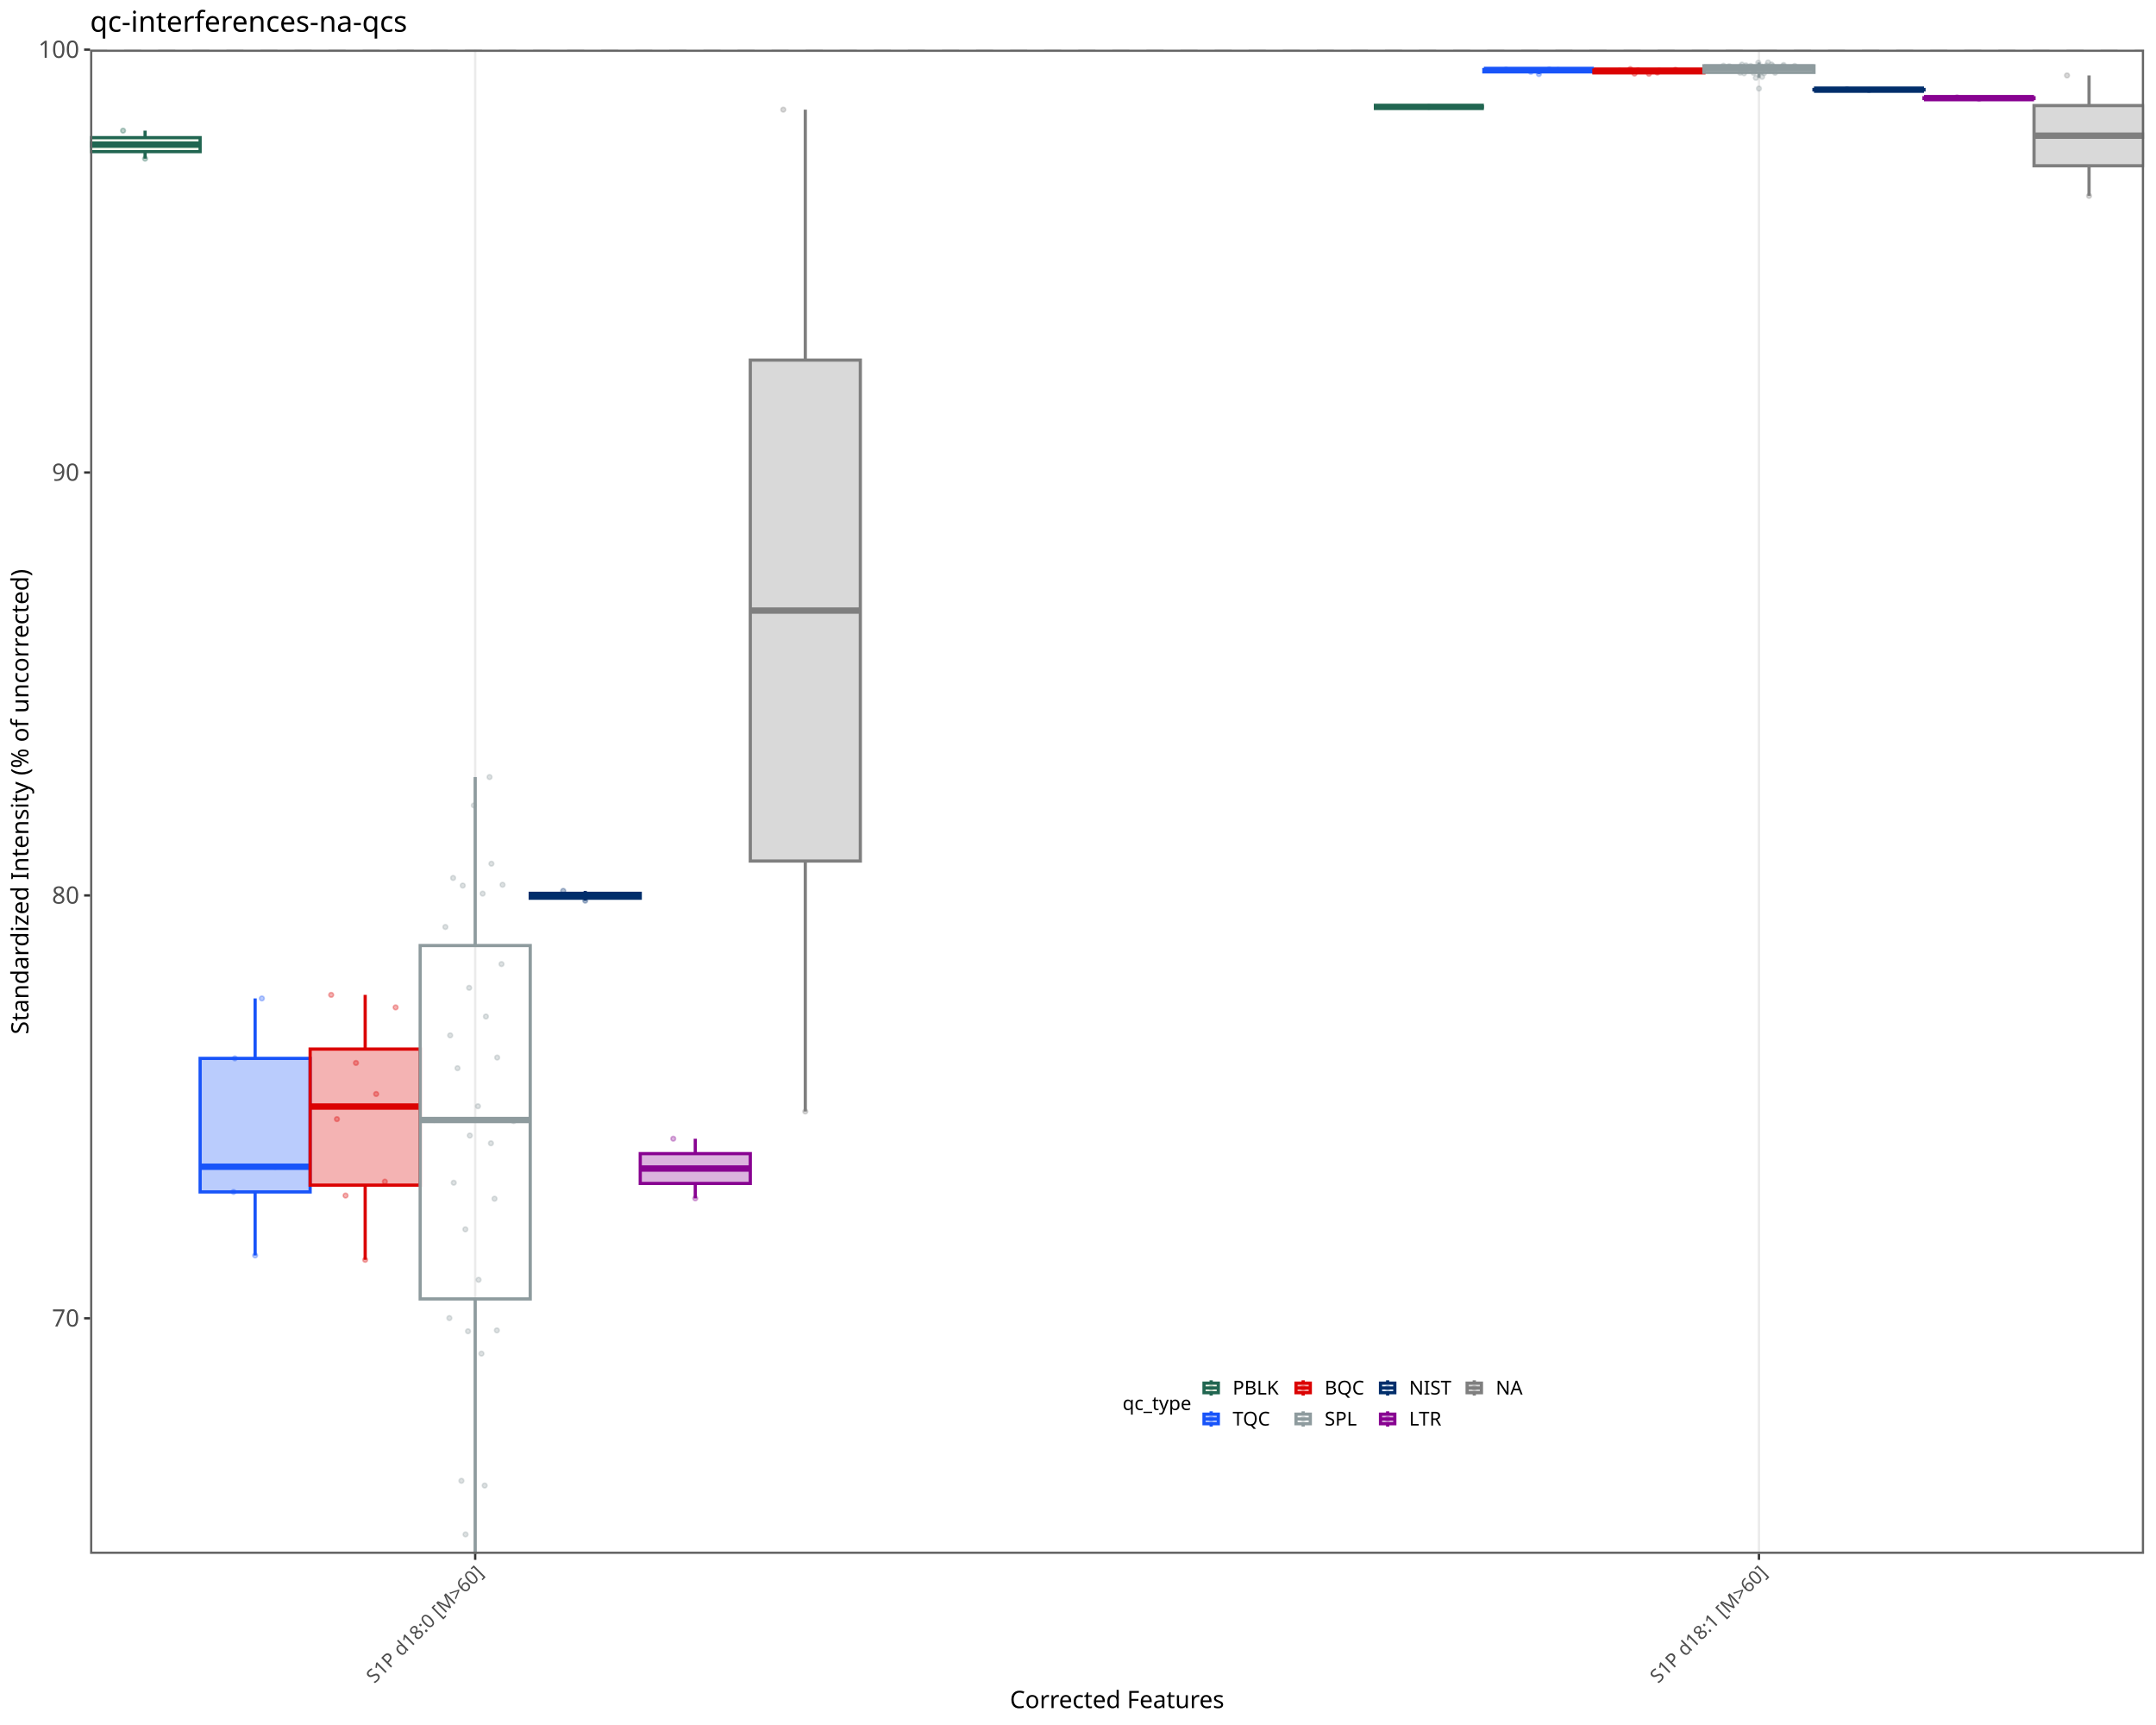
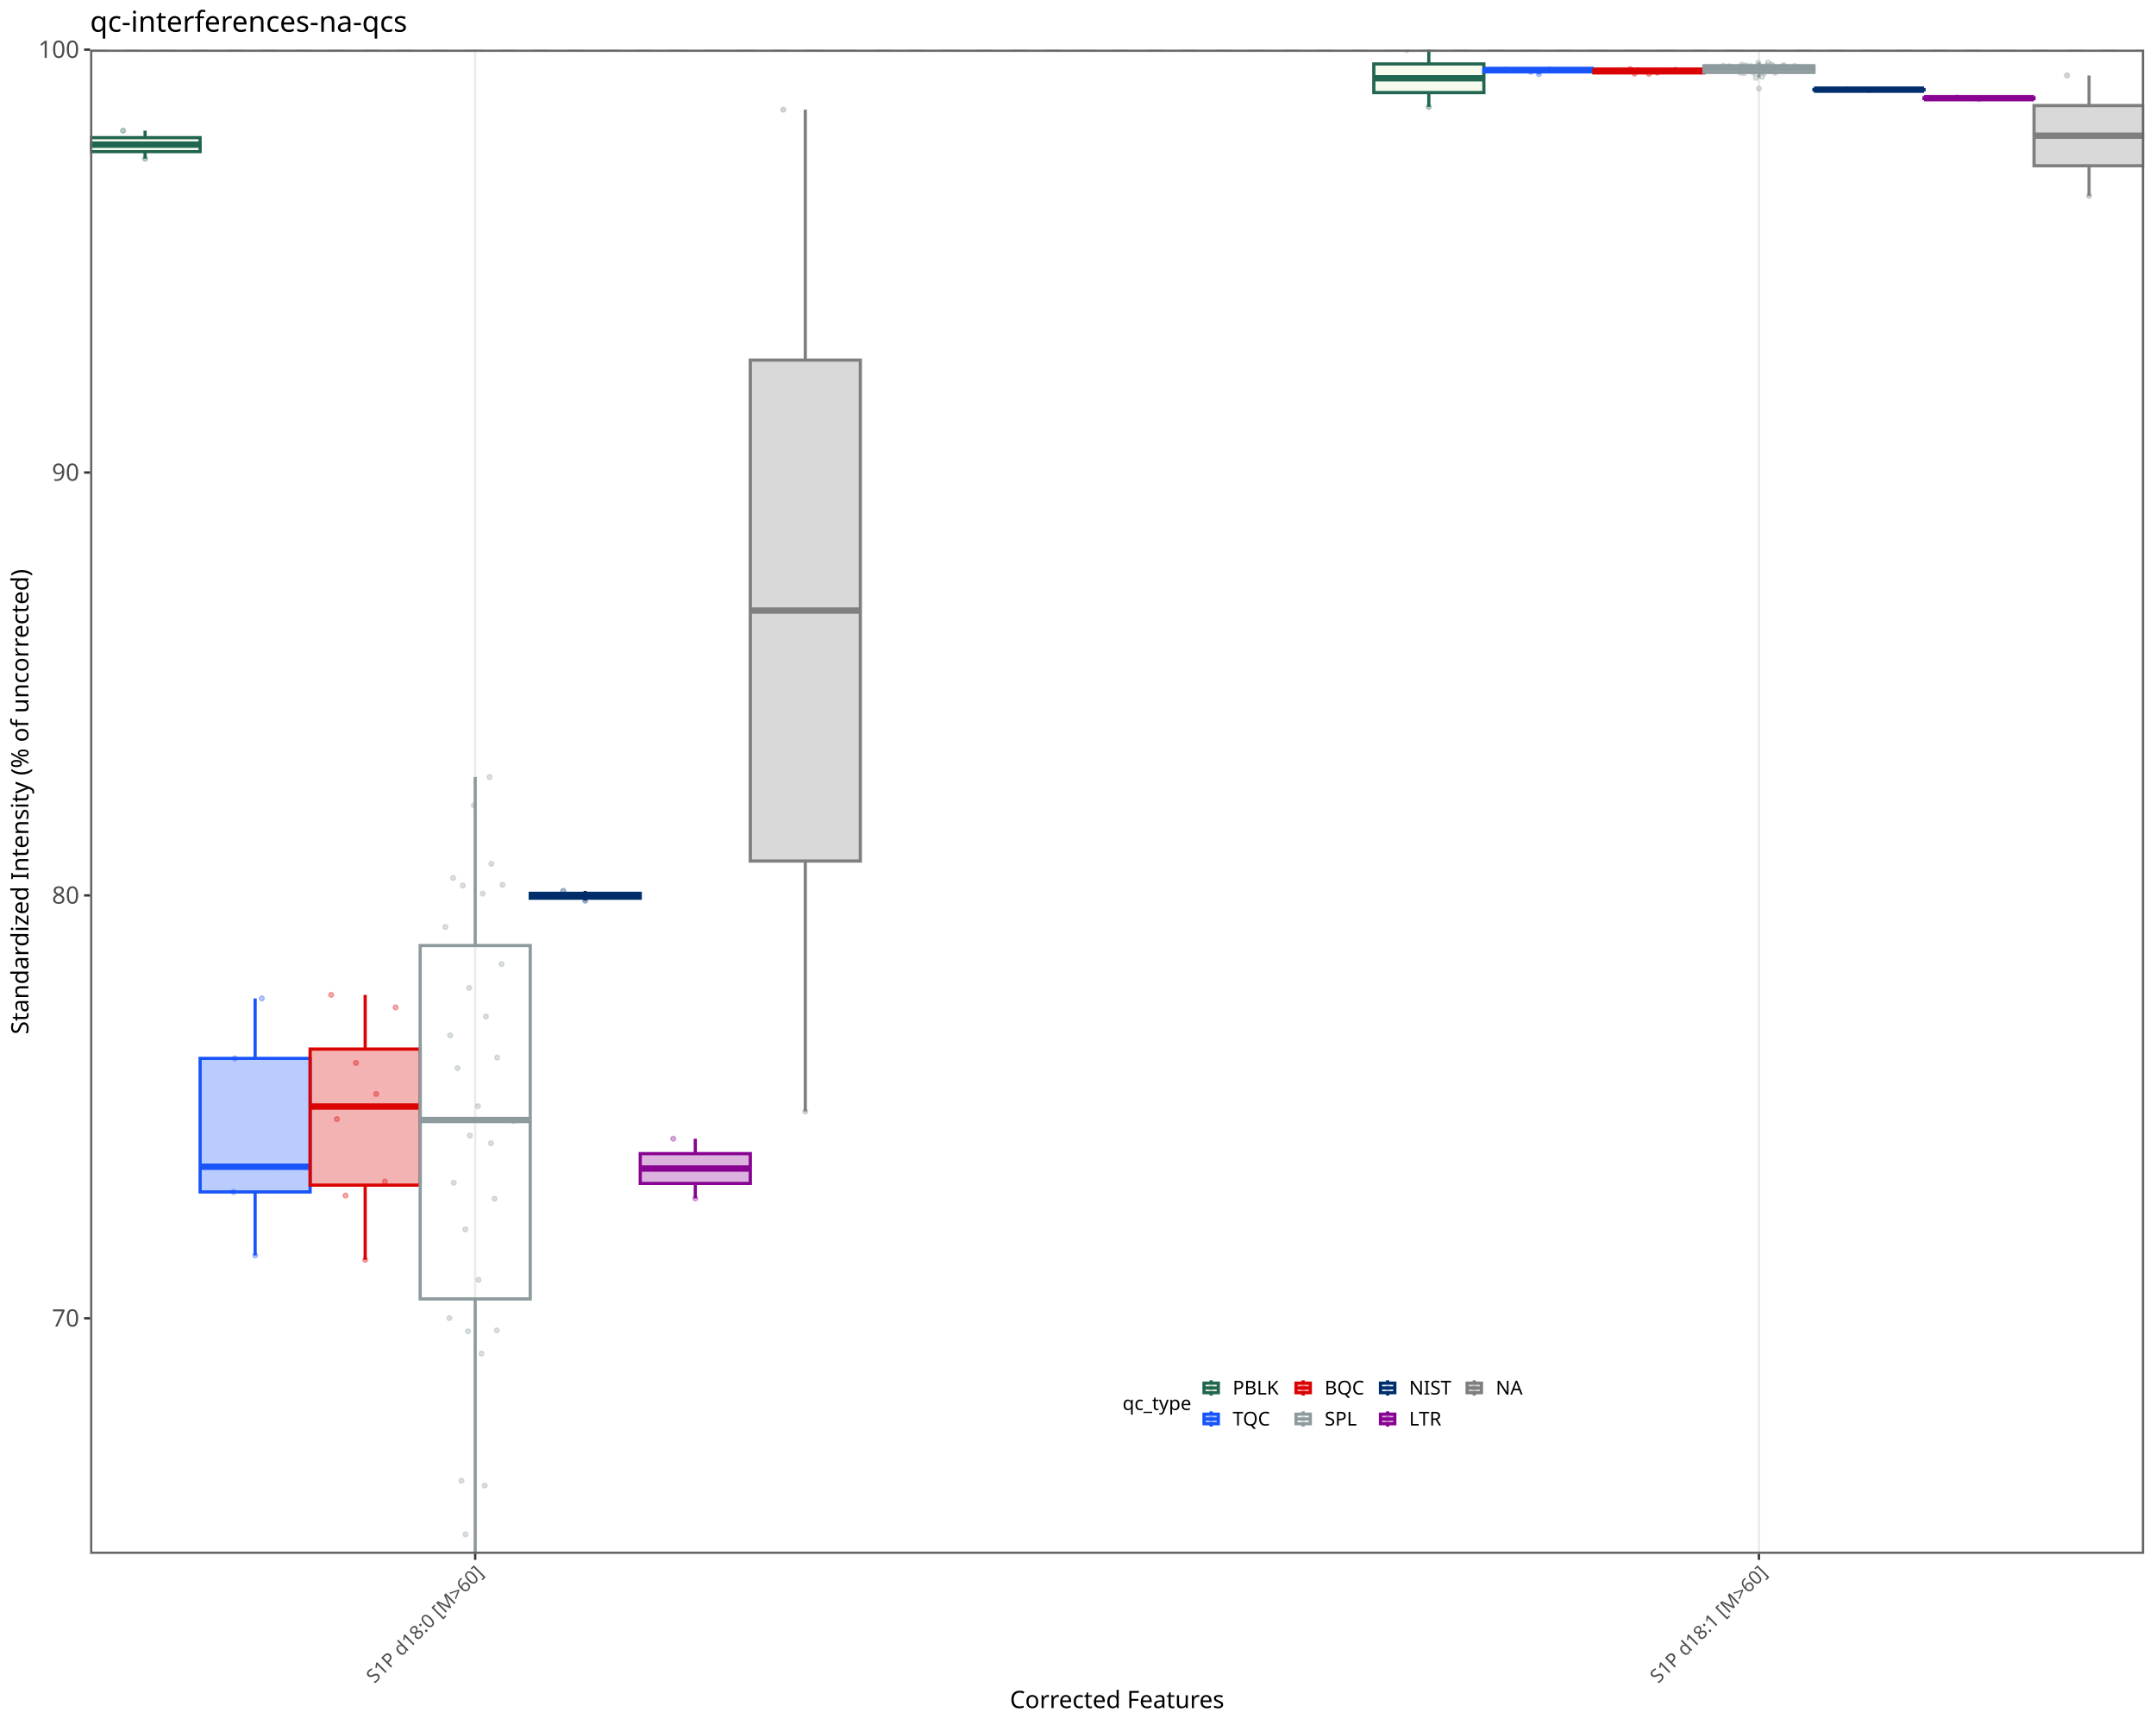
<svg xmlns="http://www.w3.org/2000/svg" class="svglite" data-engine-version="2.0" width="720.00pt" height="576.00pt" viewBox="0 0 720.00 576.00">
  <defs>
    <style type="text/css">
    .svglite line, .svglite polyline, .svglite polygon, .svglite path, .svglite rect, .svglite circle {
      fill: none;
      stroke: #000000;
      stroke-linecap: round;
      stroke-linejoin: round;
      stroke-miterlimit: 10.00;
    }
  </style>
  </defs>
  <rect width="100%" height="100%" style="stroke: none; fill: #FFFFFF;" />
  <defs>
    <clipPath id="cpMC4wMHw3MjAuMDB8MC4wMHw1NzYuMDA=">
      <rect x="0.00" y="0.00" width="720.00" height="576.00" />
    </clipPath>
  </defs>
  <g clip-path="url(#cpMC4wMHw3MjAuMDB8MC4wMHw1NzYuMDA=)">
    <rect x="0.00" y="0.00" width="720.00" height="576.00" style="stroke-width: 0.78; stroke: #FFFFFF; fill: #FFFFFF;" />
  </g>
  <defs>
    <clipPath id="cpMzAuMDh8NzE2LjAxfDE2LjU3fDUxOC44Ng==">
      <rect x="30.08" y="16.57" width="685.94" height="502.29" />
    </clipPath>
  </defs>
  <g clip-path="url(#cpMzAuMDh8NzE2LjAxfDE2LjU3fDUxOC44Ng==)">
    <rect x="30.08" y="16.57" width="685.94" height="502.29" style="stroke-width: 0.78; stroke: none; fill: #FFFFFF;" />
    <polyline points="158.69,518.86 158.69,16.57 " style="stroke-width: 0.78; stroke: #EBEBEB; stroke-linecap: butt;" />
    <polyline points="587.40,518.86 587.40,16.57 " style="stroke-width: 0.78; stroke: #EBEBEB; stroke-linecap: butt;" />
    <circle cx="48.45" cy="52.98" r="0.79" style="stroke-width: 0.52; stroke: #216651; stroke-opacity: 0.30; fill: #216651; fill-opacity: 0.30;" />
    <circle cx="41.10" cy="43.62" r="0.79" style="stroke-width: 0.52; stroke: #216651; stroke-opacity: 0.30; fill: #216651; fill-opacity: 0.30;" />
    <circle cx="78.42" cy="353.41" r="0.79" style="stroke-width: 0.52; stroke: #1854F9; stroke-opacity: 0.30; fill: #1854F9; fill-opacity: 0.30;" />
    <circle cx="85.20" cy="419.21" r="0.79" style="stroke-width: 0.52; stroke: #1854F9; stroke-opacity: 0.30; fill: #1854F9; fill-opacity: 0.30;" />
    <circle cx="78.00" cy="398.00" r="0.79" style="stroke-width: 0.52; stroke: #1854F9; stroke-opacity: 0.30; fill: #1854F9; fill-opacity: 0.30;" />
    <circle cx="91.94" cy="389.59" r="0.79" style="stroke-width: 0.52; stroke: #1854F9; stroke-opacity: 0.30; fill: #1854F9; fill-opacity: 0.30;" />
    <circle cx="87.45" cy="333.39" r="0.79" style="stroke-width: 0.52; stroke: #1854F9; stroke-opacity: 0.30; fill: #1854F9; fill-opacity: 0.30;" />
    <circle cx="128.53" cy="394.57" r="0.79" style="stroke-width: 0.52; stroke: #DB0202; stroke-opacity: 0.30; fill: #DB0202; fill-opacity: 0.30;" />
    <circle cx="112.52" cy="373.69" r="0.79" style="stroke-width: 0.52; stroke: #DB0202; stroke-opacity: 0.30; fill: #DB0202; fill-opacity: 0.30;" />
    <circle cx="115.40" cy="399.21" r="0.79" style="stroke-width: 0.52; stroke: #DB0202; stroke-opacity: 0.30; fill: #DB0202; fill-opacity: 0.30;" />
    <circle cx="118.88" cy="354.93" r="0.79" style="stroke-width: 0.52; stroke: #DB0202; stroke-opacity: 0.30; fill: #DB0202; fill-opacity: 0.30;" />
    <circle cx="121.95" cy="420.68" r="0.79" style="stroke-width: 0.52; stroke: #DB0202; stroke-opacity: 0.30; fill: #DB0202; fill-opacity: 0.30;" />
    <circle cx="125.62" cy="365.30" r="0.79" style="stroke-width: 0.52; stroke: #DB0202; stroke-opacity: 0.30; fill: #DB0202; fill-opacity: 0.30;" />
    <circle cx="132.12" cy="336.38" r="0.79" style="stroke-width: 0.52; stroke: #DB0202; stroke-opacity: 0.30; fill: #DB0202; fill-opacity: 0.30;" />
    <circle cx="110.60" cy="332.20" r="0.79" style="stroke-width: 0.52; stroke: #DB0202; stroke-opacity: 0.30; fill: #DB0202; fill-opacity: 0.30;" />
    <circle cx="158.69" cy="518.86" r="0.79" style="stroke-width: 0.52; stroke: #8E9B9E; stroke-opacity: 0.30; fill: #8E9B9E; fill-opacity: 0.30;" />
    <circle cx="163.95" cy="381.75" r="0.79" style="stroke-width: 0.52; stroke: #8E9B9E; stroke-opacity: 0.30; fill: #8E9B9E; fill-opacity: 0.30;" />
    <circle cx="171.52" cy="374.35" r="0.79" style="stroke-width: 0.52; stroke: #8E9B9E; stroke-opacity: 0.30; fill: #8E9B9E; fill-opacity: 0.30;" />
    <circle cx="167.83" cy="295.44" r="0.79" style="stroke-width: 0.52; stroke: #8E9B9E; stroke-opacity: 0.30; fill: #8E9B9E; fill-opacity: 0.30;" />
    <circle cx="150.34" cy="345.72" r="0.79" style="stroke-width: 0.52; stroke: #8E9B9E; stroke-opacity: 0.30; fill: #8E9B9E; fill-opacity: 0.30;" />
    <circle cx="166.04" cy="353.13" r="0.79" style="stroke-width: 0.52; stroke: #8E9B9E; stroke-opacity: 0.30; fill: #8E9B9E; fill-opacity: 0.30;" />
    <circle cx="162.27" cy="339.43" r="0.79" style="stroke-width: 0.52; stroke: #8E9B9E; stroke-opacity: 0.30; fill: #8E9B9E; fill-opacity: 0.30;" />
    <circle cx="158.24" cy="268.93" r="0.79" style="stroke-width: 0.52; stroke: #8E9B9E; stroke-opacity: 0.30; fill: #8E9B9E; fill-opacity: 0.30;" />
    <circle cx="152.79" cy="356.68" r="0.79" style="stroke-width: 0.52; stroke: #8E9B9E; stroke-opacity: 0.30; fill: #8E9B9E; fill-opacity: 0.30;" />
    <circle cx="159.82" cy="427.34" r="0.79" style="stroke-width: 0.52; stroke: #8E9B9E; stroke-opacity: 0.30; fill: #8E9B9E; fill-opacity: 0.30;" />
    <circle cx="150.07" cy="440.12" r="0.79" style="stroke-width: 0.52; stroke: #8E9B9E; stroke-opacity: 0.30; fill: #8E9B9E; fill-opacity: 0.30;" />
    <circle cx="165.15" cy="400.27" r="0.79" style="stroke-width: 0.52; stroke: #8E9B9E; stroke-opacity: 0.30; fill: #8E9B9E; fill-opacity: 0.30;" />
    <circle cx="154.54" cy="295.70" r="0.79" style="stroke-width: 0.52; stroke: #8E9B9E; stroke-opacity: 0.30; fill: #8E9B9E; fill-opacity: 0.30;" />
    <circle cx="144.94" cy="373.99" r="0.79" style="stroke-width: 0.52; stroke: #8E9B9E; stroke-opacity: 0.30; fill: #8E9B9E; fill-opacity: 0.30;" />
    <circle cx="156.68" cy="329.85" r="0.79" style="stroke-width: 0.52; stroke: #8E9B9E; stroke-opacity: 0.30; fill: #8E9B9E; fill-opacity: 0.30;" />
    <circle cx="161.19" cy="298.39" r="0.79" style="stroke-width: 0.52; stroke: #8E9B9E; stroke-opacity: 0.30; fill: #8E9B9E; fill-opacity: 0.30;" />
    <circle cx="167.48" cy="321.92" r="0.79" style="stroke-width: 0.52; stroke: #8E9B9E; stroke-opacity: 0.30; fill: #8E9B9E; fill-opacity: 0.30;" />
    <circle cx="163.49" cy="259.47" r="0.79" style="stroke-width: 0.52; stroke: #8E9B9E; stroke-opacity: 0.30; fill: #8E9B9E; fill-opacity: 0.30;" />
    <circle cx="151.53" cy="394.93" r="0.79" style="stroke-width: 0.52; stroke: #8E9B9E; stroke-opacity: 0.30; fill: #8E9B9E; fill-opacity: 0.30;" />
    <circle cx="156.90" cy="379.17" r="0.79" style="stroke-width: 0.52; stroke: #8E9B9E; stroke-opacity: 0.30; fill: #8E9B9E; fill-opacity: 0.30;" />
    <circle cx="159.61" cy="369.38" r="0.79" style="stroke-width: 0.52; stroke: #8E9B9E; stroke-opacity: 0.30; fill: #8E9B9E; fill-opacity: 0.30;" />
    <circle cx="151.32" cy="293.16" r="0.79" style="stroke-width: 0.52; stroke: #8E9B9E; stroke-opacity: 0.30; fill: #8E9B9E; fill-opacity: 0.30;" />
    <circle cx="164.11" cy="288.40" r="0.79" style="stroke-width: 0.52; stroke: #8E9B9E; stroke-opacity: 0.30; fill: #8E9B9E; fill-opacity: 0.30;" />
    <circle cx="148.73" cy="309.53" r="0.79" style="stroke-width: 0.52; stroke: #8E9B9E; stroke-opacity: 0.30; fill: #8E9B9E; fill-opacity: 0.30;" />
    <circle cx="165.93" cy="444.23" r="0.79" style="stroke-width: 0.52; stroke: #8E9B9E; stroke-opacity: 0.30; fill: #8E9B9E; fill-opacity: 0.30;" />
    <circle cx="154.09" cy="494.46" r="0.79" style="stroke-width: 0.52; stroke: #8E9B9E; stroke-opacity: 0.30; fill: #8E9B9E; fill-opacity: 0.30;" />
    <circle cx="155.47" cy="512.36" r="0.79" style="stroke-width: 0.52; stroke: #8E9B9E; stroke-opacity: 0.30; fill: #8E9B9E; fill-opacity: 0.30;" />
    <circle cx="155.41" cy="410.49" r="0.79" style="stroke-width: 0.52; stroke: #8E9B9E; stroke-opacity: 0.30; fill: #8E9B9E; fill-opacity: 0.30;" />
    <circle cx="156.29" cy="444.52" r="0.79" style="stroke-width: 0.52; stroke: #8E9B9E; stroke-opacity: 0.30; fill: #8E9B9E; fill-opacity: 0.30;" />
    <circle cx="161.86" cy="496.04" r="0.79" style="stroke-width: 0.52; stroke: #8E9B9E; stroke-opacity: 0.30; fill: #8E9B9E; fill-opacity: 0.30;" />
    <circle cx="160.78" cy="451.99" r="0.79" style="stroke-width: 0.52; stroke: #8E9B9E; stroke-opacity: 0.30; fill: #8E9B9E; fill-opacity: 0.30;" />
    <circle cx="188.09" cy="297.48" r="0.79" style="stroke-width: 0.52; stroke: #002E6B; stroke-opacity: 0.30; fill: #002E6B; fill-opacity: 0.30;" />
    <circle cx="195.44" cy="300.74" r="0.79" style="stroke-width: 0.52; stroke: #002E6B; stroke-opacity: 0.30; fill: #002E6B; fill-opacity: 0.30;" />
    <circle cx="232.19" cy="400.15" r="0.79" style="stroke-width: 0.52; stroke: #880391; stroke-opacity: 0.30; fill: #880391; fill-opacity: 0.30;" />
    <circle cx="224.84" cy="380.23" r="0.79" style="stroke-width: 0.52; stroke: #880391; stroke-opacity: 0.30; fill: #880391; fill-opacity: 0.30;" />
    <circle cx="261.58" cy="36.61" r="0.79" style="stroke-width: 0.52; stroke: #7F7F7F; stroke-opacity: 0.30; fill: #7F7F7F; fill-opacity: 0.30;" />
    <circle cx="268.93" cy="371.14" r="0.79" style="stroke-width: 0.52; stroke: #7F7F7F; stroke-opacity: 0.30; fill: #7F7F7F; fill-opacity: 0.30;" />
    <circle cx="477.16" cy="35.69" r="0.79" style="stroke-width: 0.52; stroke: #216651; stroke-opacity: 0.30; fill: #216651; fill-opacity: 0.30;" />
+     <circle cx="469.81" cy="16.57" r="0.79" style="stroke-width: 0.52; stroke: #216651; stroke-opacity: 0.30; fill: #216651; fill-opacity: 0.30;" />
    <circle cx="511.24" cy="24.00" r="0.79" style="stroke-width: 0.52; stroke: #1854F9; stroke-opacity: 0.30; fill: #1854F9; fill-opacity: 0.30;" />
    <circle cx="502.96" cy="23.22" r="0.79" style="stroke-width: 0.52; stroke: #1854F9; stroke-opacity: 0.30; fill: #1854F9; fill-opacity: 0.30;" />
    <circle cx="520.30" cy="23.36" r="0.79" style="stroke-width: 0.52; stroke: #1854F9; stroke-opacity: 0.30; fill: #1854F9; fill-opacity: 0.30;" />
    <circle cx="517.35" cy="23.17" r="0.79" style="stroke-width: 0.52; stroke: #1854F9; stroke-opacity: 0.30; fill: #1854F9; fill-opacity: 0.30;" />
    <circle cx="513.91" cy="24.72" r="0.79" style="stroke-width: 0.52; stroke: #1854F9; stroke-opacity: 0.30; fill: #1854F9; fill-opacity: 0.30;" />
    <circle cx="540.87" cy="23.60" r="0.79" style="stroke-width: 0.52; stroke: #DB0202; stroke-opacity: 0.30; fill: #DB0202; fill-opacity: 0.30;" />
    <circle cx="547.04" cy="23.44" r="0.79" style="stroke-width: 0.52; stroke: #DB0202; stroke-opacity: 0.30; fill: #DB0202; fill-opacity: 0.30;" />
    <circle cx="559.53" cy="23.29" r="0.79" style="stroke-width: 0.52; stroke: #DB0202; stroke-opacity: 0.30; fill: #DB0202; fill-opacity: 0.30;" />
    <circle cx="553.48" cy="24.25" r="0.79" style="stroke-width: 0.52; stroke: #DB0202; stroke-opacity: 0.30; fill: #DB0202; fill-opacity: 0.30;" />
    <circle cx="544.44" cy="23.05" r="0.79" style="stroke-width: 0.52; stroke: #DB0202; stroke-opacity: 0.30; fill: #DB0202; fill-opacity: 0.30;" />
    <circle cx="554.05" cy="23.58" r="0.79" style="stroke-width: 0.52; stroke: #DB0202; stroke-opacity: 0.30; fill: #DB0202; fill-opacity: 0.30;" />
    <circle cx="545.85" cy="24.60" r="0.79" style="stroke-width: 0.52; stroke: #DB0202; stroke-opacity: 0.30; fill: #DB0202; fill-opacity: 0.30;" />
    <circle cx="550.66" cy="24.65" r="0.79" style="stroke-width: 0.52; stroke: #DB0202; stroke-opacity: 0.30; fill: #DB0202; fill-opacity: 0.30;" />
    <circle cx="592.79" cy="24.31" r="0.79" style="stroke-width: 0.52; stroke: #8E9B9E; stroke-opacity: 0.30; fill: #8E9B9E; fill-opacity: 0.30;" />
    <circle cx="595.49" cy="22.11" r="0.79" style="stroke-width: 0.52; stroke: #8E9B9E; stroke-opacity: 0.30; fill: #8E9B9E; fill-opacity: 0.30;" />
    <circle cx="581.11" cy="24.30" r="0.79" style="stroke-width: 0.52; stroke: #8E9B9E; stroke-opacity: 0.30; fill: #8E9B9E; fill-opacity: 0.30;" />
    <circle cx="586.37" cy="26.00" r="0.79" style="stroke-width: 0.52; stroke: #8E9B9E; stroke-opacity: 0.30; fill: #8E9B9E; fill-opacity: 0.30;" />
    <circle cx="590.44" cy="20.86" r="0.79" style="stroke-width: 0.52; stroke: #8E9B9E; stroke-opacity: 0.30; fill: #8E9B9E; fill-opacity: 0.30;" />
    <circle cx="587.18" cy="20.94" r="0.79" style="stroke-width: 0.52; stroke: #8E9B9E; stroke-opacity: 0.30; fill: #8E9B9E; fill-opacity: 0.30;" />
    <circle cx="588.17" cy="24.05" r="0.79" style="stroke-width: 0.52; stroke: #8E9B9E; stroke-opacity: 0.30; fill: #8E9B9E; fill-opacity: 0.30;" />
    <circle cx="583.31" cy="23.09" r="0.79" style="stroke-width: 0.52; stroke: #8E9B9E; stroke-opacity: 0.30; fill: #8E9B9E; fill-opacity: 0.30;" />
    <circle cx="590.02" cy="21.84" r="0.79" style="stroke-width: 0.52; stroke: #8E9B9E; stroke-opacity: 0.30; fill: #8E9B9E; fill-opacity: 0.30;" />
    <circle cx="575.55" cy="21.94" r="0.79" style="stroke-width: 0.52; stroke: #8E9B9E; stroke-opacity: 0.30; fill: #8E9B9E; fill-opacity: 0.30;" />
    <circle cx="587.40" cy="29.57" r="0.79" style="stroke-width: 0.52; stroke: #8E9B9E; stroke-opacity: 0.30; fill: #8E9B9E; fill-opacity: 0.30;" />
    <circle cx="588.25" cy="22.22" r="0.79" style="stroke-width: 0.52; stroke: #8E9B9E; stroke-opacity: 0.30; fill: #8E9B9E; fill-opacity: 0.30;" />
    <circle cx="583.08" cy="21.82" r="0.79" style="stroke-width: 0.52; stroke: #8E9B9E; stroke-opacity: 0.30; fill: #8E9B9E; fill-opacity: 0.30;" />
    <circle cx="585.79" cy="23.55" r="0.79" style="stroke-width: 0.52; stroke: #8E9B9E; stroke-opacity: 0.30; fill: #8E9B9E; fill-opacity: 0.30;" />
    <circle cx="582.43" cy="24.48" r="0.79" style="stroke-width: 0.52; stroke: #8E9B9E; stroke-opacity: 0.30; fill: #8E9B9E; fill-opacity: 0.30;" />
    <circle cx="591.06" cy="23.21" r="0.79" style="stroke-width: 0.52; stroke: #8E9B9E; stroke-opacity: 0.30; fill: #8E9B9E; fill-opacity: 0.30;" />
    <circle cx="589.11" cy="24.44" r="0.79" style="stroke-width: 0.52; stroke: #8E9B9E; stroke-opacity: 0.30; fill: #8E9B9E; fill-opacity: 0.30;" />
    <circle cx="581.72" cy="21.56" r="0.79" style="stroke-width: 0.52; stroke: #8E9B9E; stroke-opacity: 0.30; fill: #8E9B9E; fill-opacity: 0.30;" />
    <circle cx="599.34" cy="21.99" r="0.79" style="stroke-width: 0.52; stroke: #8E9B9E; stroke-opacity: 0.30; fill: #8E9B9E; fill-opacity: 0.30;" />
    <circle cx="578.11" cy="22.56" r="0.79" style="stroke-width: 0.52; stroke: #8E9B9E; stroke-opacity: 0.30; fill: #8E9B9E; fill-opacity: 0.30;" />
    <circle cx="586.41" cy="22.84" r="0.79" style="stroke-width: 0.52; stroke: #8E9B9E; stroke-opacity: 0.30; fill: #8E9B9E; fill-opacity: 0.30;" />
    <circle cx="581.35" cy="22.19" r="0.79" style="stroke-width: 0.52; stroke: #8E9B9E; stroke-opacity: 0.30; fill: #8E9B9E; fill-opacity: 0.30;" />
    <circle cx="595.34" cy="22.66" r="0.79" style="stroke-width: 0.52; stroke: #8E9B9E; stroke-opacity: 0.30; fill: #8E9B9E; fill-opacity: 0.30;" />
    <circle cx="595.64" cy="21.68" r="0.79" style="stroke-width: 0.52; stroke: #8E9B9E; stroke-opacity: 0.30; fill: #8E9B9E; fill-opacity: 0.30;" />
    <circle cx="588.45" cy="25.66" r="0.79" style="stroke-width: 0.52; stroke: #8E9B9E; stroke-opacity: 0.30; fill: #8E9B9E; fill-opacity: 0.30;" />
    <circle cx="591.98" cy="22.04" r="0.79" style="stroke-width: 0.52; stroke: #8E9B9E; stroke-opacity: 0.30; fill: #8E9B9E; fill-opacity: 0.30;" />
    <circle cx="590.34" cy="22.86" r="0.79" style="stroke-width: 0.52; stroke: #8E9B9E; stroke-opacity: 0.30; fill: #8E9B9E; fill-opacity: 0.30;" />
    <circle cx="585.62" cy="24.36" r="0.79" style="stroke-width: 0.52; stroke: #8E9B9E; stroke-opacity: 0.30; fill: #8E9B9E; fill-opacity: 0.30;" />
    <circle cx="584.65" cy="22.00" r="0.79" style="stroke-width: 0.52; stroke: #8E9B9E; stroke-opacity: 0.30; fill: #8E9B9E; fill-opacity: 0.30;" />
    <circle cx="591.60" cy="21.52" r="0.79" style="stroke-width: 0.52; stroke: #8E9B9E; stroke-opacity: 0.30; fill: #8E9B9E; fill-opacity: 0.30;" />
    <circle cx="577.48" cy="22.10" r="0.79" style="stroke-width: 0.52; stroke: #8E9B9E; stroke-opacity: 0.30; fill: #8E9B9E; fill-opacity: 0.30;" />
    <circle cx="624.15" cy="30.08" r="0.79" style="stroke-width: 0.52; stroke: #002E6B; stroke-opacity: 0.30; fill: #002E6B; fill-opacity: 0.30;" />
    <circle cx="616.80" cy="29.80" r="0.79" style="stroke-width: 0.52; stroke: #002E6B; stroke-opacity: 0.30; fill: #002E6B; fill-opacity: 0.30;" />
    <circle cx="660.90" cy="33.03" r="0.79" style="stroke-width: 0.52; stroke: #880391; stroke-opacity: 0.30; fill: #880391; fill-opacity: 0.30;" />
    <circle cx="653.55" cy="32.51" r="0.79" style="stroke-width: 0.52; stroke: #880391; stroke-opacity: 0.30; fill: #880391; fill-opacity: 0.30;" />
    <circle cx="697.64" cy="65.42" r="0.79" style="stroke-width: 0.52; stroke: #7F7F7F; stroke-opacity: 0.30; fill: #7F7F7F; fill-opacity: 0.30;" />
    <circle cx="690.29" cy="25.19" r="0.79" style="stroke-width: 0.52; stroke: #7F7F7F; stroke-opacity: 0.30; fill: #7F7F7F; fill-opacity: 0.30;" />
    <line x1="48.45" y1="45.96" x2="48.45" y2="43.62" style="stroke-width: 1.07; stroke: #216651; stroke-linecap: butt;" />
    <line x1="48.45" y1="50.64" x2="48.45" y2="52.98" style="stroke-width: 1.07; stroke: #216651; stroke-linecap: butt;" />
    <polygon points="30.08,45.96 30.08,50.64 66.83,50.64 66.83,45.96 30.08,45.96 " style="stroke-width: 1.07; stroke: #216651; stroke-linecap: butt; stroke-linejoin: miter; fill: #E4F2C4; fill-opacity: 0.30;" />
    <line x1="30.08" y1="48.30" x2="66.83" y2="48.30" style="stroke-width: 2.13; stroke: #216651; stroke-linecap: butt; stroke-linejoin: miter;" />
-     <line x1="477.16" y1="35.69" x2="477.16" y2="35.69" style="stroke-width: 1.07; stroke: #216651; stroke-linecap: butt;" />
-     <line x1="477.16" y1="35.69" x2="477.16" y2="35.69" style="stroke-width: 1.07; stroke: #216651; stroke-linecap: butt;" />
-     <polygon points="458.79,35.69 458.79,35.69 495.54,35.69 495.54,35.69 458.79,35.69 " style="stroke-width: 1.07; stroke: #216651; stroke-linecap: butt; stroke-linejoin: miter; fill: #E4F2C4; fill-opacity: 0.30;" />
-     <line x1="458.79" y1="35.69" x2="495.54" y2="35.69" style="stroke-width: 2.13; stroke: #216651; stroke-linecap: butt; stroke-linejoin: miter;" />
+     <line x1="477.16" y1="21.35" x2="477.16" y2="16.57" style="stroke-width: 1.07; stroke: #216651; stroke-linecap: butt;" />
+     <line x1="477.16" y1="30.91" x2="477.16" y2="35.69" style="stroke-width: 1.07; stroke: #216651; stroke-linecap: butt;" />
+     <polygon points="458.79,21.35 458.79,30.91 495.54,30.91 495.54,21.35 458.79,21.35 " style="stroke-width: 1.07; stroke: #216651; stroke-linecap: butt; stroke-linejoin: miter; fill: #E4F2C4; fill-opacity: 0.30;" />
+     <line x1="458.79" y1="26.13" x2="495.54" y2="26.13" style="stroke-width: 2.13; stroke: #216651; stroke-linecap: butt; stroke-linejoin: miter;" />
    <line x1="85.20" y1="353.41" x2="85.20" y2="333.39" style="stroke-width: 1.07; stroke: #1854F9; stroke-linecap: butt;" />
    <line x1="85.20" y1="398.00" x2="85.20" y2="419.21" style="stroke-width: 1.07; stroke: #1854F9; stroke-linecap: butt;" />
    <polygon points="66.83,353.41 66.83,398.00 103.57,398.00 103.57,353.41 66.83,353.41 " style="stroke-width: 1.07; stroke: #1854F9; stroke-linecap: butt; stroke-linejoin: miter; fill: #1854F9; fill-opacity: 0.30;" />
    <line x1="66.83" y1="389.59" x2="103.57" y2="389.59" style="stroke-width: 2.13; stroke: #1854F9; stroke-linecap: butt; stroke-linejoin: miter;" />
    <line x1="513.91" y1="23.22" x2="513.91" y2="23.17" style="stroke-width: 1.07; stroke: #1854F9; stroke-linecap: butt;" />
    <line x1="513.91" y1="24.00" x2="513.91" y2="24.72" style="stroke-width: 1.07; stroke: #1854F9; stroke-linecap: butt;" />
    <polygon points="495.54,23.22 495.54,24.00 532.28,24.00 532.28,23.22 495.54,23.22 " style="stroke-width: 1.07; stroke: #1854F9; stroke-linecap: butt; stroke-linejoin: miter; fill: #1854F9; fill-opacity: 0.30;" />
    <line x1="495.54" y1="23.36" x2="532.28" y2="23.36" style="stroke-width: 2.13; stroke: #1854F9; stroke-linecap: butt; stroke-linejoin: miter;" />
    <line x1="121.95" y1="350.30" x2="121.95" y2="332.20" style="stroke-width: 1.07; stroke: #DB0202; stroke-linecap: butt;" />
    <line x1="121.95" y1="395.73" x2="121.95" y2="420.68" style="stroke-width: 1.07; stroke: #DB0202; stroke-linecap: butt;" />
    <polygon points="103.57,350.30 103.57,395.73 140.32,395.73 140.32,350.30 103.57,350.30 " style="stroke-width: 1.07; stroke: #DB0202; stroke-linecap: butt; stroke-linejoin: miter; fill: #DB0202; fill-opacity: 0.30;" />
    <line x1="103.57" y1="369.49" x2="140.32" y2="369.49" style="stroke-width: 2.13; stroke: #DB0202; stroke-linecap: butt; stroke-linejoin: miter;" />
    <line x1="550.66" y1="23.40" x2="550.66" y2="23.05" style="stroke-width: 1.07; stroke: #DB0202; stroke-linecap: butt;" />
    <line x1="550.66" y1="24.34" x2="550.66" y2="24.65" style="stroke-width: 1.07; stroke: #DB0202; stroke-linecap: butt;" />
    <polygon points="532.28,23.40 532.28,24.34 569.03,24.34 569.03,23.40 532.28,23.40 " style="stroke-width: 1.07; stroke: #DB0202; stroke-linecap: butt; stroke-linejoin: miter; fill: #DB0202; fill-opacity: 0.30;" />
    <line x1="532.28" y1="23.59" x2="569.03" y2="23.59" style="stroke-width: 2.13; stroke: #DB0202; stroke-linecap: butt; stroke-linejoin: miter;" />
    <line x1="158.69" y1="315.73" x2="158.69" y2="259.47" style="stroke-width: 1.07; stroke: #8E9B9E; stroke-linecap: butt;" />
    <line x1="158.69" y1="433.73" x2="158.69" y2="518.86" style="stroke-width: 1.07; stroke: #8E9B9E; stroke-linecap: butt;" />
    <polygon points="140.32,315.73 140.32,433.73 177.07,433.73 177.07,315.73 140.32,315.73 " style="stroke-width: 1.07; stroke: #8E9B9E; stroke-linecap: butt; stroke-linejoin: miter; fill: none;" />
    <line x1="140.32" y1="373.99" x2="177.07" y2="373.99" style="stroke-width: 2.13; stroke: #8E9B9E; stroke-linecap: butt; stroke-linejoin: miter;" />
    <line x1="587.40" y1="21.97" x2="587.40" y2="20.86" style="stroke-width: 1.07; stroke: #8E9B9E; stroke-linecap: butt;" />
    <line x1="587.40" y1="24.18" x2="587.40" y2="26.00" style="stroke-width: 1.07; stroke: #8E9B9E; stroke-linecap: butt;" />
    <polygon points="569.03,21.97 569.03,24.18 605.78,24.18 605.78,21.97 569.03,21.97 " style="stroke-width: 1.07; stroke: #8E9B9E; stroke-linecap: butt; stroke-linejoin: miter; fill: none;" />
    <line x1="569.03" y1="22.56" x2="605.78" y2="22.56" style="stroke-width: 2.13; stroke: #8E9B9E; stroke-linecap: butt; stroke-linejoin: miter;" />
    <line x1="195.44" y1="298.29" x2="195.44" y2="297.48" style="stroke-width: 1.07; stroke: #002E6B; stroke-linecap: butt;" />
    <line x1="195.44" y1="299.92" x2="195.44" y2="300.74" style="stroke-width: 1.07; stroke: #002E6B; stroke-linecap: butt;" />
    <polygon points="177.07,298.29 177.07,299.92 213.81,299.92 213.81,298.29 177.07,298.29 " style="stroke-width: 1.07; stroke: #002E6B; stroke-linecap: butt; stroke-linejoin: miter; fill: #CCE2FF; fill-opacity: 0.30;" />
    <line x1="177.07" y1="299.11" x2="213.81" y2="299.11" style="stroke-width: 2.13; stroke: #002E6B; stroke-linecap: butt; stroke-linejoin: miter;" />
    <line x1="624.15" y1="29.87" x2="624.15" y2="29.80" style="stroke-width: 1.07; stroke: #002E6B; stroke-linecap: butt;" />
    <line x1="624.15" y1="30.01" x2="624.15" y2="30.08" style="stroke-width: 1.07; stroke: #002E6B; stroke-linecap: butt;" />
    <polygon points="605.78,29.87 605.78,30.01 642.52,30.01 642.52,29.87 605.78,29.87 " style="stroke-width: 1.07; stroke: #002E6B; stroke-linecap: butt; stroke-linejoin: miter; fill: #CCE2FF; fill-opacity: 0.30;" />
    <line x1="605.78" y1="29.94" x2="642.52" y2="29.94" style="stroke-width: 2.13; stroke: #002E6B; stroke-linecap: butt; stroke-linejoin: miter;" />
    <line x1="232.19" y1="385.21" x2="232.19" y2="380.23" style="stroke-width: 1.07; stroke: #880391; stroke-linecap: butt;" />
    <line x1="232.19" y1="395.17" x2="232.19" y2="400.15" style="stroke-width: 1.07; stroke: #880391; stroke-linecap: butt;" />
    <polygon points="213.81,385.21 213.81,395.17 250.56,395.17 250.56,385.21 213.81,385.21 " style="stroke-width: 1.07; stroke: #880391; stroke-linecap: butt; stroke-linejoin: miter; fill: #880391; fill-opacity: 0.30;" />
    <line x1="213.81" y1="390.19" x2="250.56" y2="390.19" style="stroke-width: 2.13; stroke: #880391; stroke-linecap: butt; stroke-linejoin: miter;" />
    <line x1="660.90" y1="32.64" x2="660.90" y2="32.51" style="stroke-width: 1.07; stroke: #880391; stroke-linecap: butt;" />
    <line x1="660.90" y1="32.90" x2="660.90" y2="33.03" style="stroke-width: 1.07; stroke: #880391; stroke-linecap: butt;" />
    <polygon points="642.52,32.64 642.52,32.90 679.27,32.90 679.27,32.64 642.52,32.64 " style="stroke-width: 1.07; stroke: #880391; stroke-linecap: butt; stroke-linejoin: miter; fill: #880391; fill-opacity: 0.30;" />
    <line x1="642.52" y1="32.77" x2="679.27" y2="32.77" style="stroke-width: 2.13; stroke: #880391; stroke-linecap: butt; stroke-linejoin: miter;" />
    <line x1="268.93" y1="120.24" x2="268.93" y2="36.61" style="stroke-width: 1.07; stroke: #7F7F7F; stroke-linecap: butt;" />
    <line x1="268.93" y1="287.51" x2="268.93" y2="371.14" style="stroke-width: 1.07; stroke: #7F7F7F; stroke-linecap: butt;" />
    <polygon points="250.56,120.24 250.56,287.51 287.31,287.51 287.31,120.24 250.56,120.24 " style="stroke-width: 1.07; stroke: #7F7F7F; stroke-linecap: butt; stroke-linejoin: miter; fill: #7F7F7F; fill-opacity: 0.30;" />
    <line x1="250.56" y1="203.88" x2="287.31" y2="203.88" style="stroke-width: 2.13; stroke: #7F7F7F; stroke-linecap: butt; stroke-linejoin: miter;" />
    <line x1="697.64" y1="35.25" x2="697.64" y2="25.19" style="stroke-width: 1.07; stroke: #7F7F7F; stroke-linecap: butt;" />
    <line x1="697.64" y1="55.36" x2="697.64" y2="65.42" style="stroke-width: 1.07; stroke: #7F7F7F; stroke-linecap: butt;" />
    <polygon points="679.27,35.25 679.27,55.36 716.01,55.36 716.01,35.25 679.27,35.25 " style="stroke-width: 1.07; stroke: #7F7F7F; stroke-linecap: butt; stroke-linejoin: miter; fill: #7F7F7F; fill-opacity: 0.30;" />
    <line x1="679.27" y1="45.30" x2="716.01" y2="45.30" style="stroke-width: 2.13; stroke: #7F7F7F; stroke-linecap: butt; stroke-linejoin: miter;" />
    <line x1="30.08" y1="16.57" x2="716.01" y2="16.57" style="stroke-width: 1.07; stroke: #CCCCCC; stroke-dasharray: 5.69,5.69; stroke-linecap: butt;" />
    <rect x="30.08" y="16.57" width="685.94" height="502.29" style="stroke-width: 1.49; stroke: #666666;" />
  </g>
  <g clip-path="url(#cpMC4wMHw3MjAuMDB8MC4wMHw1NzYuMDA=)">
    <text x="26.49" y="442.95" text-anchor="end" style="font-size: 8.00px; fill: #4D4D4D; font-family: sans;" textLength="8.90px" lengthAdjust="spacingAndGlyphs">70</text>
    <text x="26.49" y="301.74" text-anchor="end" style="font-size: 8.00px; fill: #4D4D4D; font-family: sans;" textLength="8.90px" lengthAdjust="spacingAndGlyphs">80</text>
    <text x="26.49" y="160.53" text-anchor="end" style="font-size: 8.00px; fill: #4D4D4D; font-family: sans;" textLength="8.90px" lengthAdjust="spacingAndGlyphs">90</text>
    <text x="26.49" y="19.32" text-anchor="end" style="font-size: 8.00px; fill: #4D4D4D; font-family: sans;" textLength="13.35px" lengthAdjust="spacingAndGlyphs">100</text>
    <polyline points="28.09,440.20 30.08,440.20 " style="stroke-width: 0.78; stroke: #333333; stroke-linecap: butt;" />
    <polyline points="28.09,298.99 30.08,298.99 " style="stroke-width: 0.78; stroke: #333333; stroke-linecap: butt;" />
    <polyline points="28.09,157.78 30.08,157.78 " style="stroke-width: 0.78; stroke: #333333; stroke-linecap: butt;" />
    <polyline points="28.09,16.57 30.08,16.57 " style="stroke-width: 0.78; stroke: #333333; stroke-linecap: butt;" />
    <polyline points="158.69,520.85 158.69,518.86 " style="stroke-width: 0.78; stroke: #333333; stroke-linecap: butt;" />
    <polyline points="587.40,520.85 587.40,518.86 " style="stroke-width: 0.78; stroke: #333333; stroke-linecap: butt;" />
    <text transform="translate(161.81,525.56) rotate(-45)" text-anchor="end" style="font-size: 6.40px; fill: #4D4D4D; font-family: sans;" textLength="51.42px" lengthAdjust="spacingAndGlyphs">S1P d18:0 [M&gt;60]</text>
    <text transform="translate(590.52,525.56) rotate(-45)" text-anchor="end" style="font-size: 6.40px; fill: #4D4D4D; font-family: sans;" textLength="51.42px" lengthAdjust="spacingAndGlyphs">S1P d18:1 [M&gt;60]</text>
    <text x="373.05" y="570.35" text-anchor="middle" style="font-size: 8.00px; font-family: sans;" textLength="68.93px" lengthAdjust="spacingAndGlyphs">Corrected Features</text>
    <text transform="translate(9.49,267.71) rotate(-90)" text-anchor="middle" style="font-size: 8.00px; font-family: sans;" textLength="147.21px" lengthAdjust="spacingAndGlyphs">Standardized Intensity (% of uncorrected)</text>
    <rect x="370.89" y="456.27" width="141.49" height="24.71" style="stroke-width: 0.78; stroke: none; fill: #FFFFFF;" />
    <text x="374.88" y="470.83" style="font-size: 6.40px; font-family: sans;" textLength="22.42px" lengthAdjust="spacingAndGlyphs">qc_type</text>
    <rect x="401.29" y="460.26" width="6.38" height="6.38" style="stroke-width: 0.78; stroke: none; fill: #FFFFFF;" />
    <circle cx="404.47" cy="463.45" r="0.79" style="stroke-width: 0.52; stroke: #216651; stroke-opacity: 0.30; fill: #216651; fill-opacity: 0.30;" />
    <polyline points="404.47,466.00 404.47,465.04 " style="stroke-width: 1.07; stroke: #216651; stroke-linecap: butt; stroke-linejoin: miter;" />
    <polyline points="404.47,461.85 404.47,460.90 " style="stroke-width: 1.07; stroke: #216651; stroke-linecap: butt; stroke-linejoin: miter;" />
    <rect x="402.08" y="461.85" width="4.78" height="3.19" style="stroke-width: 1.07; stroke: #216651; stroke-linecap: butt; stroke-linejoin: miter; fill: #E4F2C4; fill-opacity: 0.30;" />
    <polyline points="402.08,463.45 406.86,463.45 " style="stroke-width: 1.07; stroke: #216651; stroke-linecap: butt; stroke-linejoin: miter;" />
    <polyline points="404.47,466.00 404.47,466.00 " style="stroke-width: 1.07; stroke: #216651; stroke-linecap: butt; stroke-linejoin: miter;" />
    <polyline points="404.47,460.90 404.47,460.90 " style="stroke-width: 1.07; stroke: #216651; stroke-linecap: butt; stroke-linejoin: miter;" />
    <rect x="401.29" y="470.62" width="6.38" height="6.38" style="stroke-width: 0.78; stroke: none; fill: #FFFFFF;" />
    <circle cx="404.47" cy="473.81" r="0.79" style="stroke-width: 0.52; stroke: #1854F9; stroke-opacity: 0.30; fill: #1854F9; fill-opacity: 0.30;" />
    <polyline points="404.47,476.36 404.47,475.40 " style="stroke-width: 1.07; stroke: #1854F9; stroke-linecap: butt; stroke-linejoin: miter;" />
    <polyline points="404.47,472.21 404.47,471.26 " style="stroke-width: 1.07; stroke: #1854F9; stroke-linecap: butt; stroke-linejoin: miter;" />
    <rect x="402.08" y="472.21" width="4.78" height="3.19" style="stroke-width: 1.07; stroke: #1854F9; stroke-linecap: butt; stroke-linejoin: miter; fill: #1854F9; fill-opacity: 0.30;" />
    <polyline points="402.08,473.81 406.86,473.81 " style="stroke-width: 1.07; stroke: #1854F9; stroke-linecap: butt; stroke-linejoin: miter;" />
    <polyline points="404.47,476.36 404.47,476.36 " style="stroke-width: 1.07; stroke: #1854F9; stroke-linecap: butt; stroke-linejoin: miter;" />
    <polyline points="404.47,471.26 404.47,471.26 " style="stroke-width: 1.07; stroke: #1854F9; stroke-linecap: butt; stroke-linejoin: miter;" />
    <rect x="432.00" y="460.26" width="6.38" height="6.38" style="stroke-width: 0.78; stroke: none; fill: #FFFFFF;" />
    <circle cx="435.19" cy="463.45" r="0.79" style="stroke-width: 0.52; stroke: #DB0202; stroke-opacity: 0.30; fill: #DB0202; fill-opacity: 0.30;" />
    <polyline points="435.19,466.00 435.19,465.04 " style="stroke-width: 1.07; stroke: #DB0202; stroke-linecap: butt; stroke-linejoin: miter;" />
    <polyline points="435.19,461.85 435.19,460.90 " style="stroke-width: 1.07; stroke: #DB0202; stroke-linecap: butt; stroke-linejoin: miter;" />
    <rect x="432.80" y="461.85" width="4.78" height="3.19" style="stroke-width: 1.07; stroke: #DB0202; stroke-linecap: butt; stroke-linejoin: miter; fill: #DB0202; fill-opacity: 0.30;" />
    <polyline points="432.80,463.45 437.58,463.45 " style="stroke-width: 1.07; stroke: #DB0202; stroke-linecap: butt; stroke-linejoin: miter;" />
    <polyline points="435.19,466.00 435.19,466.00 " style="stroke-width: 1.07; stroke: #DB0202; stroke-linecap: butt; stroke-linejoin: miter;" />
    <polyline points="435.19,460.90 435.19,460.90 " style="stroke-width: 1.07; stroke: #DB0202; stroke-linecap: butt; stroke-linejoin: miter;" />
    <rect x="432.00" y="470.62" width="6.38" height="6.38" style="stroke-width: 0.78; stroke: none; fill: #FFFFFF;" />
    <circle cx="435.19" cy="473.81" r="0.79" style="stroke-width: 0.52; stroke: #8E9B9E; stroke-opacity: 0.30; fill: #8E9B9E; fill-opacity: 0.30;" />
    <polyline points="435.19,476.36 435.19,475.40 " style="stroke-width: 1.07; stroke: #8E9B9E; stroke-linecap: butt; stroke-linejoin: miter;" />
    <polyline points="435.19,472.21 435.19,471.26 " style="stroke-width: 1.07; stroke: #8E9B9E; stroke-linecap: butt; stroke-linejoin: miter;" />
    <rect x="432.80" y="472.21" width="4.78" height="3.19" style="stroke-width: 1.07; stroke: #8E9B9E; stroke-linecap: butt; stroke-linejoin: miter;" />
    <polyline points="432.80,473.81 437.58,473.81 " style="stroke-width: 1.07; stroke: #8E9B9E; stroke-linecap: butt; stroke-linejoin: miter;" />
    <polyline points="435.19,476.36 435.19,476.36 " style="stroke-width: 1.07; stroke: #8E9B9E; stroke-linecap: butt; stroke-linejoin: miter;" />
    <polyline points="435.19,471.26 435.19,471.26 " style="stroke-width: 1.07; stroke: #8E9B9E; stroke-linecap: butt; stroke-linejoin: miter;" />
    <rect x="460.22" y="460.26" width="6.38" height="6.38" style="stroke-width: 0.78; stroke: none; fill: #FFFFFF;" />
    <circle cx="463.41" cy="463.45" r="0.79" style="stroke-width: 0.52; stroke: #002E6B; stroke-opacity: 0.30; fill: #002E6B; fill-opacity: 0.30;" />
    <polyline points="463.41,466.00 463.41,465.04 " style="stroke-width: 1.07; stroke: #002E6B; stroke-linecap: butt; stroke-linejoin: miter;" />
    <polyline points="463.41,461.85 463.41,460.90 " style="stroke-width: 1.07; stroke: #002E6B; stroke-linecap: butt; stroke-linejoin: miter;" />
    <rect x="461.02" y="461.85" width="4.78" height="3.19" style="stroke-width: 1.07; stroke: #002E6B; stroke-linecap: butt; stroke-linejoin: miter; fill: #CCE2FF; fill-opacity: 0.30;" />
    <polyline points="461.02,463.45 465.80,463.45 " style="stroke-width: 1.07; stroke: #002E6B; stroke-linecap: butt; stroke-linejoin: miter;" />
    <polyline points="463.41,466.00 463.41,466.00 " style="stroke-width: 1.07; stroke: #002E6B; stroke-linecap: butt; stroke-linejoin: miter;" />
    <polyline points="463.41,460.90 463.41,460.90 " style="stroke-width: 1.07; stroke: #002E6B; stroke-linecap: butt; stroke-linejoin: miter;" />
    <rect x="460.22" y="470.62" width="6.38" height="6.38" style="stroke-width: 0.78; stroke: none; fill: #FFFFFF;" />
    <circle cx="463.41" cy="473.81" r="0.79" style="stroke-width: 0.52; stroke: #880391; stroke-opacity: 0.30; fill: #880391; fill-opacity: 0.30;" />
    <polyline points="463.41,476.36 463.41,475.40 " style="stroke-width: 1.07; stroke: #880391; stroke-linecap: butt; stroke-linejoin: miter;" />
    <polyline points="463.41,472.21 463.41,471.26 " style="stroke-width: 1.07; stroke: #880391; stroke-linecap: butt; stroke-linejoin: miter;" />
    <rect x="461.02" y="472.21" width="4.78" height="3.19" style="stroke-width: 1.07; stroke: #880391; stroke-linecap: butt; stroke-linejoin: miter; fill: #880391; fill-opacity: 0.30;" />
    <polyline points="461.02,473.81 465.80,473.81 " style="stroke-width: 1.07; stroke: #880391; stroke-linecap: butt; stroke-linejoin: miter;" />
    <polyline points="463.41,476.36 463.41,476.36 " style="stroke-width: 1.07; stroke: #880391; stroke-linecap: butt; stroke-linejoin: miter;" />
    <polyline points="463.41,471.26 463.41,471.26 " style="stroke-width: 1.07; stroke: #880391; stroke-linecap: butt; stroke-linejoin: miter;" />
    <rect x="489.15" y="460.26" width="6.38" height="6.38" style="stroke-width: 0.78; stroke: none; fill: #FFFFFF;" />
    <circle cx="492.34" cy="463.45" r="0.79" style="stroke-width: 0.52; stroke: #7F7F7F; stroke-opacity: 0.30; fill: #7F7F7F; fill-opacity: 0.30;" />
    <polyline points="492.34,466.00 492.34,465.04 " style="stroke-width: 1.07; stroke: #7F7F7F; stroke-linecap: butt; stroke-linejoin: miter;" />
    <polyline points="492.34,461.85 492.34,460.90 " style="stroke-width: 1.07; stroke: #7F7F7F; stroke-linecap: butt; stroke-linejoin: miter;" />
    <rect x="489.95" y="461.85" width="4.78" height="3.19" style="stroke-width: 1.07; stroke: #7F7F7F; stroke-linecap: butt; stroke-linejoin: miter; fill: #7F7F7F; fill-opacity: 0.30;" />
    <polyline points="489.95,463.45 494.73,463.45 " style="stroke-width: 1.07; stroke: #7F7F7F; stroke-linecap: butt; stroke-linejoin: miter;" />
    <polyline points="492.34,466.00 492.34,466.00 " style="stroke-width: 1.07; stroke: #7F7F7F; stroke-linecap: butt; stroke-linejoin: miter;" />
    <polyline points="492.34,460.90 492.34,460.90 " style="stroke-width: 1.07; stroke: #7F7F7F; stroke-linecap: butt; stroke-linejoin: miter;" />
    <text x="411.65" y="465.65" style="font-size: 6.40px; font-family: sans;" textLength="16.37px" lengthAdjust="spacingAndGlyphs">PBLK</text>
    <text x="411.65" y="476.01" style="font-size: 6.40px; font-family: sans;" textLength="13.51px" lengthAdjust="spacingAndGlyphs">TQC</text>
    <text x="442.36" y="465.65" style="font-size: 6.40px; font-family: sans;" textLength="13.87px" lengthAdjust="spacingAndGlyphs">BQC</text>
    <text x="442.36" y="476.01" style="font-size: 6.40px; font-family: sans;" textLength="12.10px" lengthAdjust="spacingAndGlyphs">SPL</text>
    <text x="470.58" y="465.65" style="font-size: 6.40px; font-family: sans;" textLength="14.58px" lengthAdjust="spacingAndGlyphs">NIST</text>
    <text x="470.58" y="476.01" style="font-size: 6.40px; font-family: sans;" textLength="12.09px" lengthAdjust="spacingAndGlyphs">LTR</text>
    <text x="499.51" y="465.65" style="font-size: 6.40px; font-family: sans;" textLength="8.89px" lengthAdjust="spacingAndGlyphs">NA</text>
    <text x="30.08" y="10.59" style="font-size: 9.60px; font-family: sans;" textLength="100.86px" lengthAdjust="spacingAndGlyphs">qc-interferences-na-qcs</text>
  </g>
</svg>
